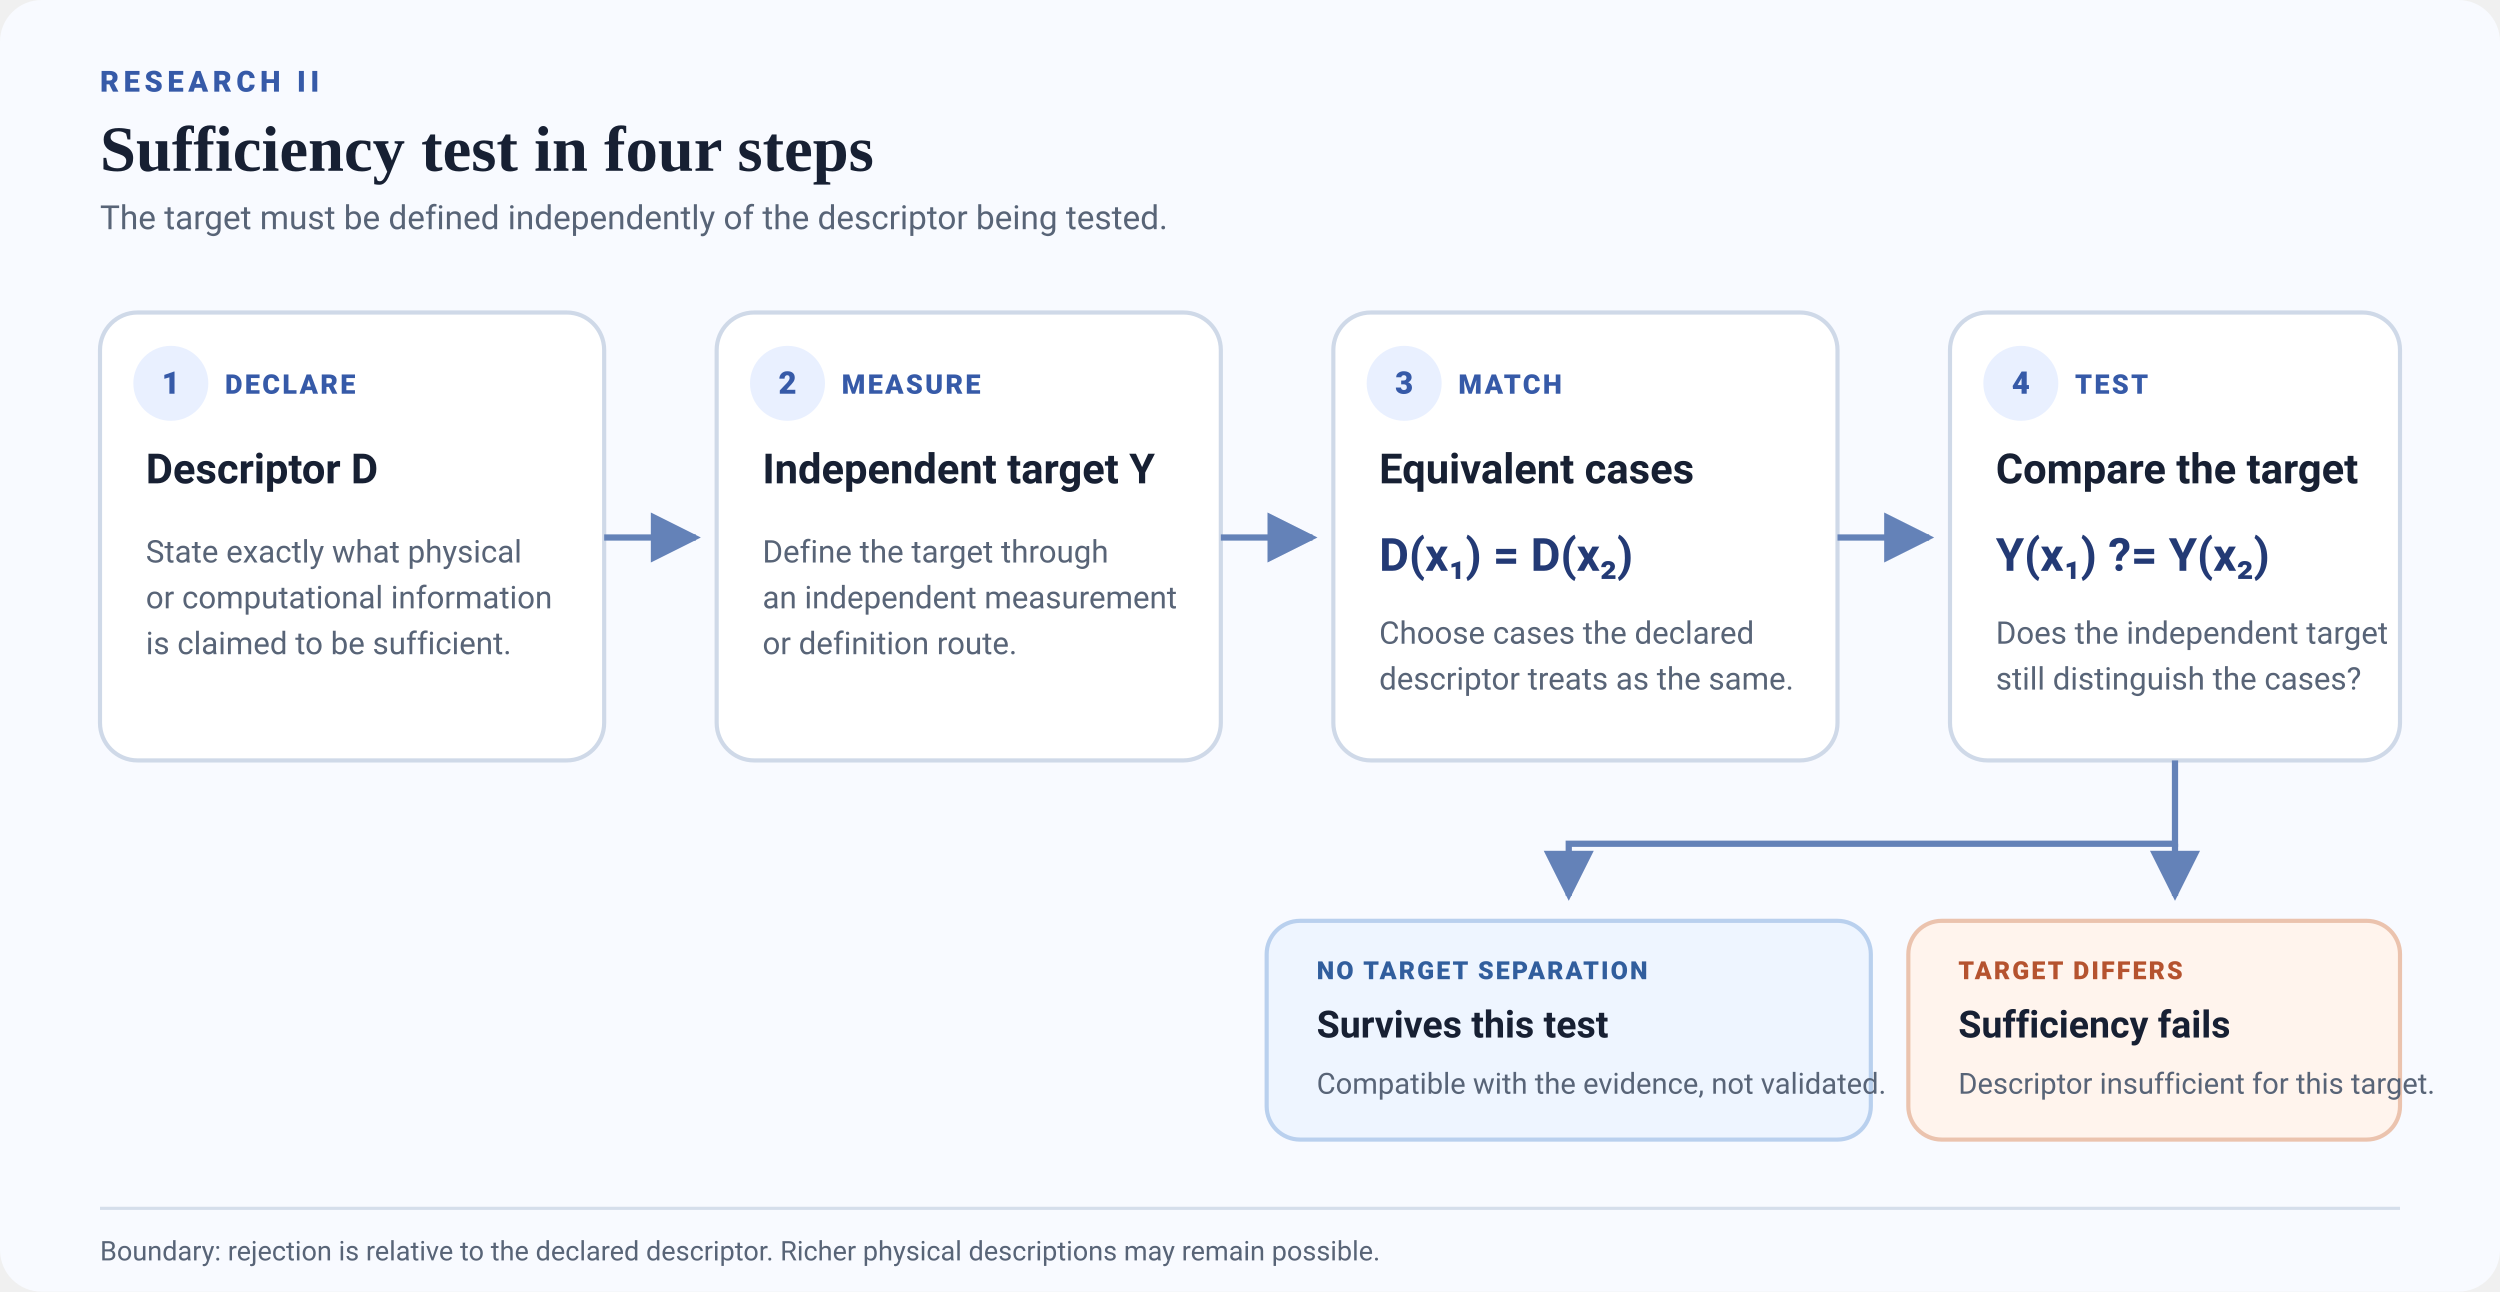
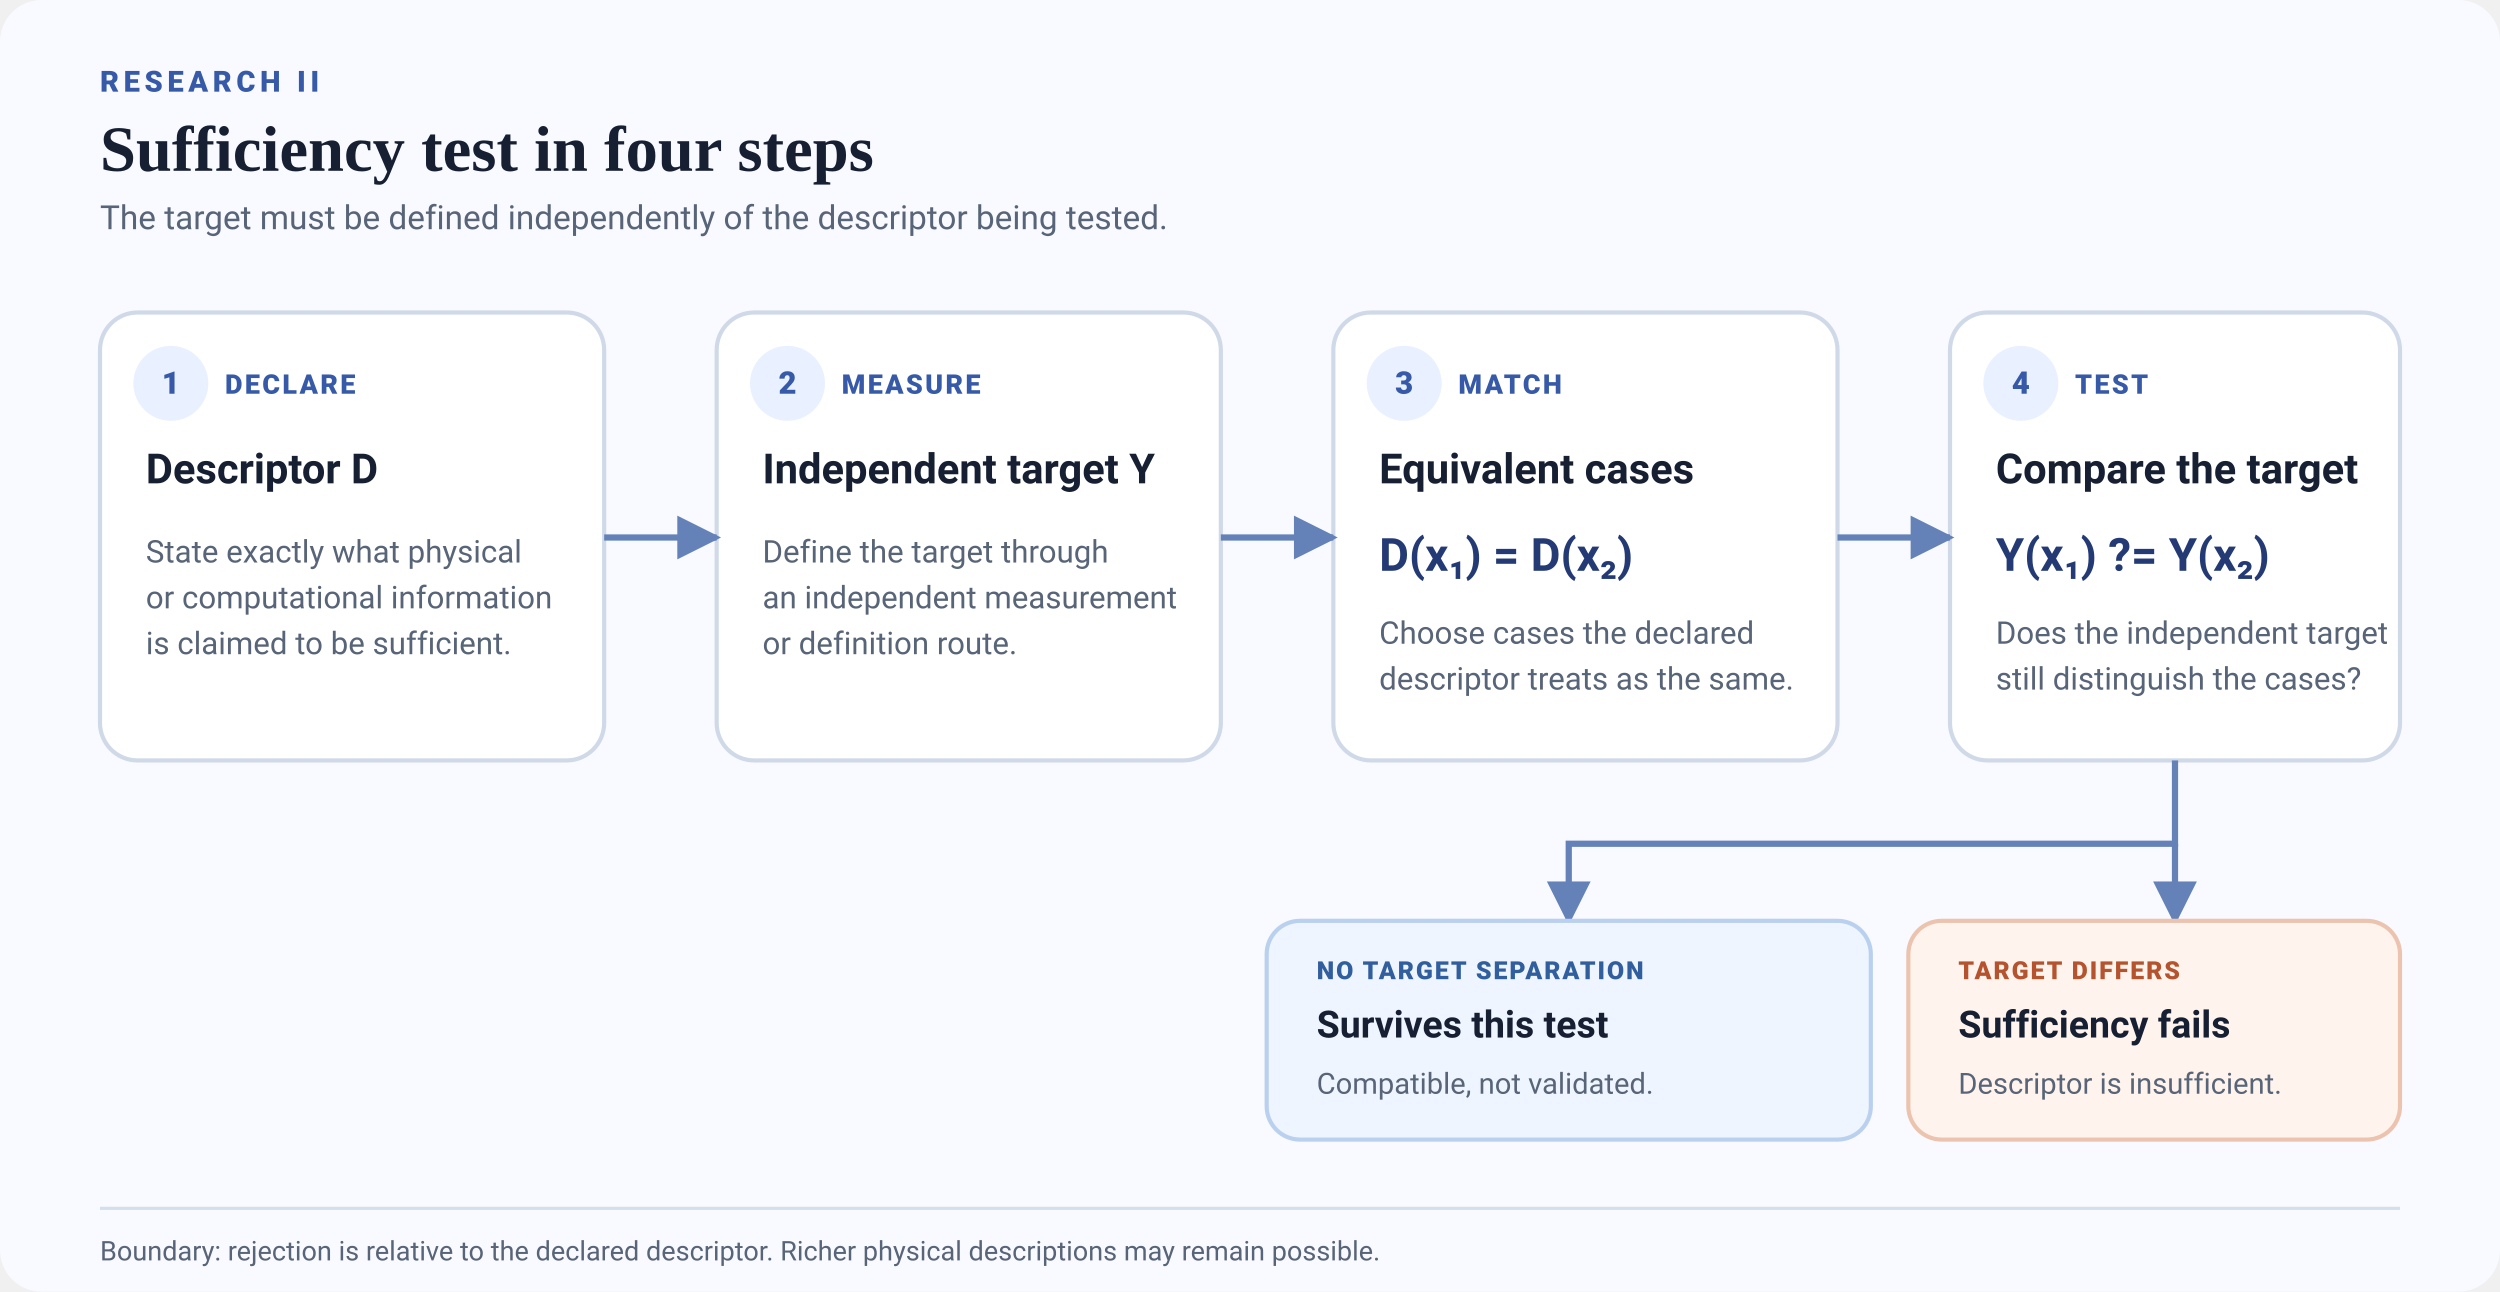
<svg xmlns="http://www.w3.org/2000/svg" width="1200" height="620" viewBox="0 0 1200 620" role="img" aria-labelledby="title desc">
  <defs>
-     <marker id="arrow" viewBox="0 0 10 10" refX="9" refY="5" markerWidth="8" markerHeight="8" orient="auto">
+     <marker id="arrow" viewBox="0 0 10 10" refX="9" refY="5" markerWidth="7" markerHeight="7" orient="auto">
      <path d="M0,0 L10,5 L0,10 Z" fill="#6482b8" />
    </marker>
    <style>
      .ui { font-family: -apple-system, BlinkMacSystemFont, "Segoe UI", Roboto, Helvetica, Arial, sans-serif; }
      .display { font-family: Georgia, "Times New Roman", serif; }
      .kicker { font-size: 14px; font-weight: 800; letter-spacing: 2.2px; fill: #365aa8; }
      .title { font-size: 31px; font-weight: 700; fill: #172033; }
      .subtitle { font-size: 16px; fill: #586477; }
      .num { font-size: 15px; font-weight: 800; fill: #365aa8; }
      .step { font-size: 13px; font-weight: 800; letter-spacing: 1.1px; fill: #365aa8; }
      .cardTitle { font-size: 20px; font-weight: 760; fill: #172033; }
      .formula { font-size: 22px; font-weight: 720; fill: #233a75; }
      .body { font-size: 15px; fill: #586477; }
-       .outcomeKicker { font-size: 12px; font-weight: 800; letter-spacing: 1px; }
+       .outcomeKicker { font-size: 12px; font-weight: 800; letter-spacing: 0.9px; }
      .outcomeTitle { font-size: 18px; font-weight: 760; fill: #172033; }
      .outcomeBody { font-size: 14px; fill: #586477; }
      .boundary { font-size: 13px; fill: #586477; }
    </style>
  </defs>
  <rect width="1200" height="620" rx="20" fill="#f8faff" />
  <text x="48" y="44" class="ui kicker">RESEARCH II</text>
  <text x="48" y="82" class="display title">Sufficiency test in four steps</text>
  <text x="48" y="110" class="ui subtitle">The target must be defined independently of the descriptor being tested.</text>
  <g class="ui">
    <rect x="48" y="150" width="242" height="215" rx="18" fill="#ffffff" stroke="#cfd9e8" stroke-width="2" />
    <circle cx="82" cy="184" r="18" fill="#e9f0ff" />
    <text x="82" y="189" text-anchor="middle" class="num">1</text>
    <text x="108" y="189" class="step">DECLARE</text>
    <text x="70" y="232" class="cardTitle">Descriptor D</text>
    <text x="70" y="270" class="body">
      <tspan x="70" dy="0">State exactly what physical</tspan>
      <tspan x="70" dy="22">or computational information</tspan>
      <tspan x="70" dy="22">is claimed to be sufficient.</tspan>
    </text>
    <rect x="344" y="150" width="242" height="215" rx="18" fill="#ffffff" stroke="#cfd9e8" stroke-width="2" />
    <circle cx="378" cy="184" r="18" fill="#e9f0ff" />
    <text x="378" y="189" text-anchor="middle" class="num">2</text>
    <text x="404" y="189" class="step">MEASURE</text>
    <text x="366" y="232" class="cardTitle">Independent target Y</text>
    <text x="366" y="270" class="body">
      <tspan x="366" dy="0">Define the target through</tspan>
      <tspan x="366" dy="22">an independent measurement</tspan>
      <tspan x="366" dy="22">or definition route.</tspan>
    </text>
    <rect x="640" y="150" width="242" height="215" rx="18" fill="#ffffff" stroke="#cfd9e8" stroke-width="2" />
    <circle cx="674" cy="184" r="18" fill="#e9f0ff" />
    <text x="674" y="189" text-anchor="middle" class="num">3</text>
    <text x="700" y="189" class="step">MATCH</text>
    <text x="662" y="232" class="cardTitle">Equivalent cases</text>
    <text x="662" y="274" class="formula">D(x₁) = D(x₂)</text>
    <text x="662" y="309" class="body">
      <tspan x="662" dy="0">Choose cases the declared</tspan>
      <tspan x="662" dy="22">descriptor treats as the same.</tspan>
    </text>
    <rect x="936" y="150" width="216" height="215" rx="18" fill="#ffffff" stroke="#cfd9e8" stroke-width="2" />
    <circle cx="970" cy="184" r="18" fill="#e9f0ff" />
    <text x="970" y="189" text-anchor="middle" class="num">4</text>
    <text x="996" y="189" class="step">TEST</text>
    <text x="958" y="232" class="cardTitle">Compare the target</text>
    <text x="958" y="274" class="formula">Y(x₁) ?= Y(x₂)</text>
    <text x="958" y="309" class="body">
      <tspan x="958" dy="0">Does the independent target</tspan>
      <tspan x="958" dy="22">still distinguish the cases?</tspan>
    </text>
  </g>
-   <line x1="290" y1="258" x2="334" y2="258" stroke="#6482b8" stroke-width="3" marker-end="url(#arrow)" />
-   <line x1="586" y1="258" x2="630" y2="258" stroke="#6482b8" stroke-width="3" marker-end="url(#arrow)" />
-   <line x1="882" y1="258" x2="926" y2="258" stroke="#6482b8" stroke-width="3" marker-end="url(#arrow)" />
-   <path d="M1044 365 L1044 405 L753 405 L753 430" fill="none" stroke="#6482b8" stroke-width="3" marker-end="url(#arrow)" />
-   <path d="M1044 405 L1044 430" fill="none" stroke="#6482b8" stroke-width="3" marker-end="url(#arrow)" />
+   <line x1="290" y1="258" x2="344" y2="258" stroke="#6482b8" stroke-width="3" marker-end="url(#arrow)" />
+   <line x1="586" y1="258" x2="640" y2="258" stroke="#6482b8" stroke-width="3" marker-end="url(#arrow)" />
+   <line x1="882" y1="258" x2="936" y2="258" stroke="#6482b8" stroke-width="3" marker-end="url(#arrow)" />
+   <path d="M1044 365 L1044 405 L753 405 L753 442" fill="none" stroke="#6482b8" stroke-width="3" marker-end="url(#arrow)" />
+   <path d="M1044 405 L1044 442" fill="none" stroke="#6482b8" stroke-width="3" marker-end="url(#arrow)" />
  <g class="ui">
    <rect x="608" y="442" width="290" height="105" rx="16" fill="#eef5ff" stroke="#b9d0ee" stroke-width="2" />
    <text x="632" y="470" class="outcomeKicker" fill="#315e9d">NO TARGET SEPARATION</text>
    <text x="632" y="498" class="outcomeTitle">Survives this test</text>
-     <text x="632" y="525" class="outcomeBody">Compatible with the evidence, not validated.</text>
+     <text x="632" y="525" class="outcomeBody">Compatible, not validated.</text>
    <rect x="916" y="442" width="236" height="105" rx="16" fill="#fff4ed" stroke="#ebc3ae" stroke-width="2" />
    <text x="940" y="470" class="outcomeKicker" fill="#b5532f">TARGET DIFFERS</text>
    <text x="940" y="498" class="outcomeTitle">Sufficiency fails</text>
-     <text x="940" y="525" class="outcomeBody">Descriptor insufficient for this target.</text>
+     <text x="940" y="525" class="outcomeBody">Descriptor is insufficient.</text>
  </g>
  <line x1="48" y1="580" x2="1152" y2="580" stroke="#d5deeb" stroke-width="1.5" />
  <text x="48" y="605" class="ui boundary">Boundary: rejection is relative to the declared descriptor. Richer physical descriptions may remain possible.</text>
</svg>
